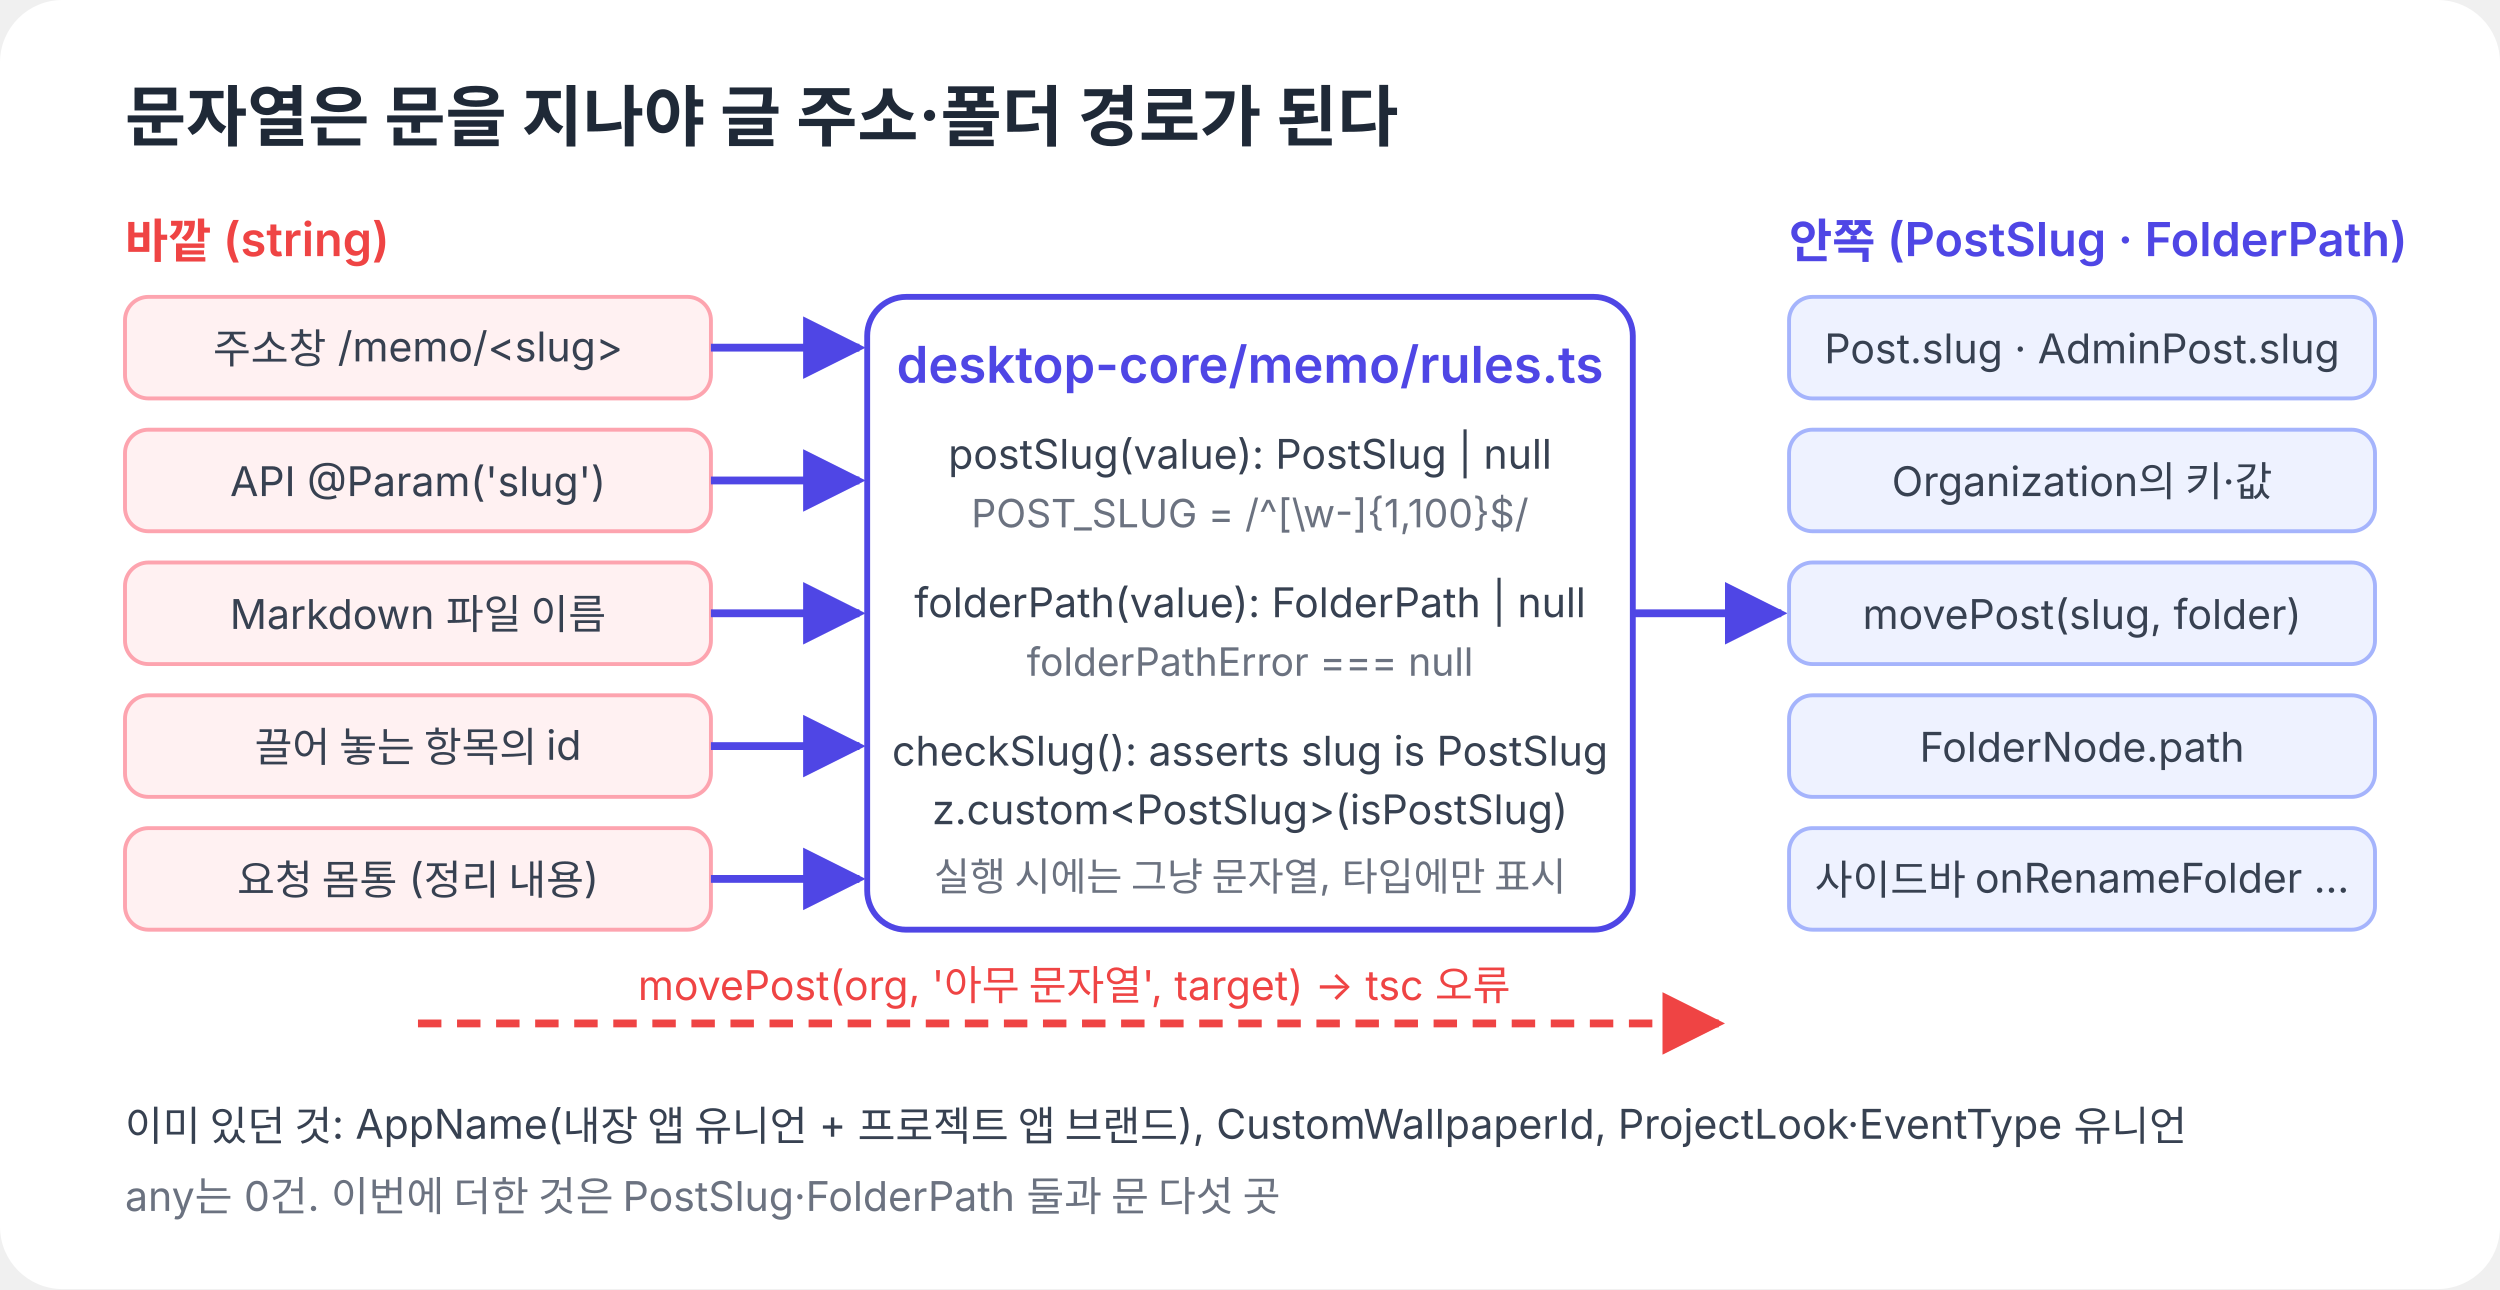
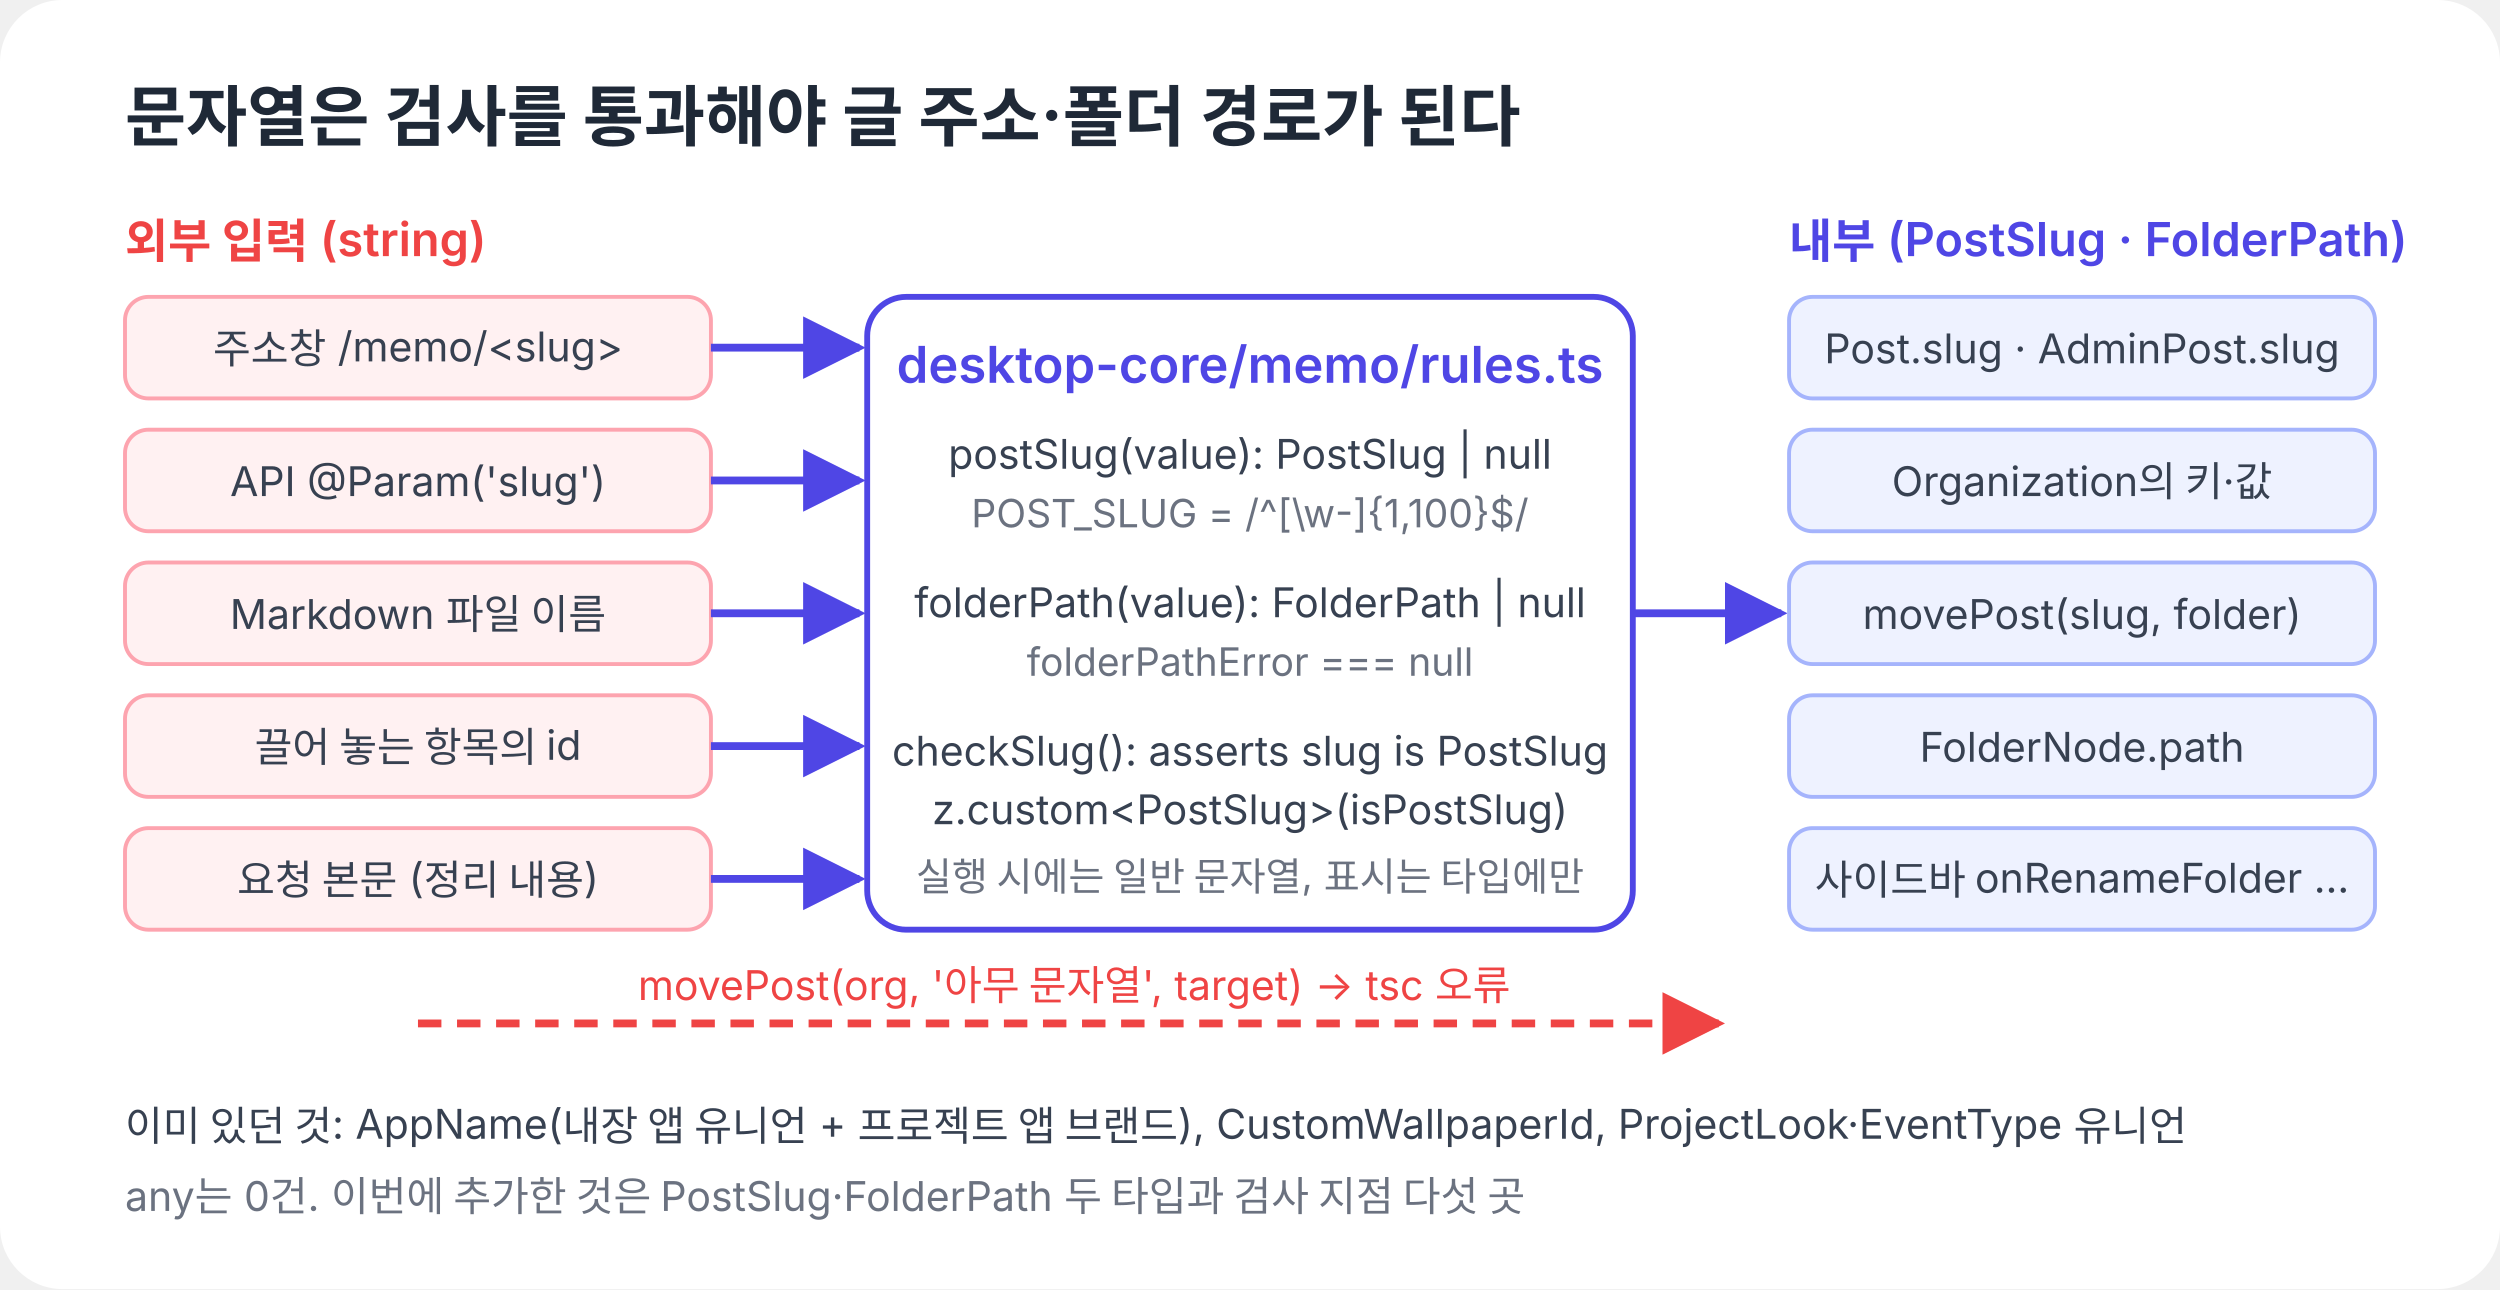
<svg xmlns="http://www.w3.org/2000/svg" viewBox="0 0 640 330" font-family="-apple-system, BlinkMacSystemFont, 'Apple SD Gothic Neo', sans-serif">
  <defs>
    <marker id="ok" viewBox="0 0 10 10" refX="9" refY="5" markerWidth="8" markerHeight="8" orient="auto-start-reverse">
      <path d="M0 0 L10 5 L0 10 z" fill="#4f46e5" />
    </marker>
    <marker id="no" viewBox="0 0 10 10" refX="9" refY="5" markerWidth="8" markerHeight="8" orient="auto-start-reverse">
      <path d="M0 0 L10 5 L0 10 z" fill="#ef4444" />
    </marker>
  </defs>
  <rect width="640" height="330" rx="16" fill="#ffffff" />
-   <text x="32" y="36" font-size="17" font-weight="700" fill="#1f2937">문자열은 문을 지나야 글 주소·폴더 경로가 된다</text>
-   <text x="32" y="66" font-size="12" font-weight="600" fill="#ef4444">바깥 (string)</text>
+   <text x="32" y="36" font-size="17" font-weight="700" fill="#1f2937">문자열은 검사를 통과해야 글 주소·폴더 경로가 된다</text>
+   <text x="32" y="66" font-size="12" font-weight="600" fill="#ef4444">외부 입력 (string)</text>
  <g font-size="10.5" fill="#374151">
    <rect x="32" y="76" width="150" height="26" rx="6" fill="#fff1f2" stroke="#fda4af" />
    <text x="107" y="93" text-anchor="middle">주소창 /memo/&lt;slug&gt;</text>
    <rect x="32" y="110" width="150" height="26" rx="6" fill="#fff1f2" stroke="#fda4af" />
    <text x="107" y="127" text-anchor="middle">API @Param('slug')</text>
    <rect x="32" y="144" width="150" height="26" rx="6" fill="#fff1f2" stroke="#fda4af" />
    <text x="107" y="161" text-anchor="middle">Markdown 파일 이름</text>
    <rect x="32" y="178" width="150" height="26" rx="6" fill="#fff1f2" stroke="#fda4af" />
    <text x="107" y="195" text-anchor="middle">끌어 놓는 항목의 id</text>
    <rect x="32" y="212" width="150" height="26" rx="6" fill="#fff1f2" stroke="#fda4af" />
-     <text x="107" y="229" text-anchor="middle">요청 몸통 (정리 내용)</text>
+     <text x="107" y="229" text-anchor="middle">요청 본문 (정리 내용)</text>
  </g>
  <rect x="222" y="76" width="196" height="162" rx="10" fill="#ffffff" stroke="#4f46e5" stroke-width="1.5" />
  <text x="320" y="98" font-size="13" font-weight="600" fill="#4f46e5" text-anchor="middle">desktop-core/memo/rules.ts</text>
  <text x="320" y="120" font-size="10.5" fill="#374151" text-anchor="middle">postSlug(value): PostSlug | null</text>
  <text x="320" y="135" font-size="10" fill="#6b7280" text-anchor="middle">POST_SLUG = /^[\w-]{1,100}$/</text>
  <text x="320" y="158" font-size="10.5" fill="#374151" text-anchor="middle">folderPath(value): FolderPath | null</text>
  <text x="320" y="173" font-size="10" fill="#6b7280" text-anchor="middle">folderPathError === null</text>
  <text x="320" y="196" font-size="10.5" fill="#374151" text-anchor="middle">checkSlug(): asserts slug is PostSlug</text>
  <text x="320" y="211" font-size="10.5" fill="#374151" text-anchor="middle">z.custom&lt;PostSlug&gt;(isPostSlug)</text>
-   <text x="320" y="228" font-size="10" fill="#6b7280" text-anchor="middle">실행 시에는 그냥 문자열, 타입에만 표시</text>
+   <text x="320" y="228" font-size="10" fill="#6b7280" text-anchor="middle">실행 시에는 일반 문자열, 표시는 타입에만</text>
  <g stroke="#4f46e5" stroke-width="2" fill="none">
    <path d="M182 89 H220" marker-end="url(#ok)" />
    <path d="M182 123 H220" marker-end="url(#ok)" />
    <path d="M182 157 H220" marker-end="url(#ok)" />
    <path d="M182 191 H220" marker-end="url(#ok)" />
    <path d="M182 225 H220" marker-end="url(#ok)" />
    <path d="M418 157 H456" marker-end="url(#ok)" />
  </g>
-   <text x="458" y="66" font-size="12" font-weight="600" fill="#4f46e5">안쪽 (PostSlug · FolderPath)</text>
+   <text x="458" y="66" font-size="12" font-weight="600" fill="#4f46e5">내부 (PostSlug · FolderPath)</text>
  <g font-size="10.5" fill="#374151">
    <rect x="458" y="76" width="150" height="26" rx="6" fill="#eef2ff" stroke="#a5b4fc" />
    <text x="533" y="93" text-anchor="middle">Post.slug · AdminPost.slug</text>
    <rect x="458" y="110" width="150" height="26" rx="6" fill="#eef2ff" stroke="#a5b4fc" />
    <text x="533" y="127" text-anchor="middle">Organization의 키·값</text>
    <rect x="458" y="144" width="150" height="26" rx="6" fill="#eef2ff" stroke="#a5b4fc" />
    <text x="533" y="161" text-anchor="middle">movePost(slug, folder)</text>
    <rect x="458" y="178" width="150" height="26" rx="6" fill="#eef2ff" stroke="#a5b4fc" />
    <text x="533" y="195" text-anchor="middle">FolderNode.path</text>
    <rect x="458" y="212" width="150" height="26" rx="6" fill="#eef2ff" stroke="#a5b4fc" />
    <text x="533" y="229" text-anchor="middle">사이드바 onRenameFolder …</text>
  </g>
  <path d="M107 262 H440" stroke="#ef4444" stroke-width="2" stroke-dasharray="6 4" marker-end="url(#no)" />
  <text x="275" y="256" font-size="10.5" fill="#ef4444" text-anchor="middle">movePost(org, '아무 문자열', target) → tsc 오류</text>
  <text x="32" y="292" font-size="10.5" fill="#374151">이미 있던 것: AppName(내장 앱 유니언 + 프로젝트 앱 브랜드), CustomWallpaperId, ProjectLook·EventType 유니언</text>
-   <text x="32" y="310" font-size="10.5" fill="#6b7280">any는 0건. 이번에 더한 것은 PostSlug·FolderPath 둘과 문 다섯 곳</text>
+   <text x="32" y="310" font-size="10.5" fill="#6b7280">any는 0건. 이번에 추가한 것은 PostSlug·FolderPath 두 타입과 검사 지점 다섯 곳</text>
</svg>
